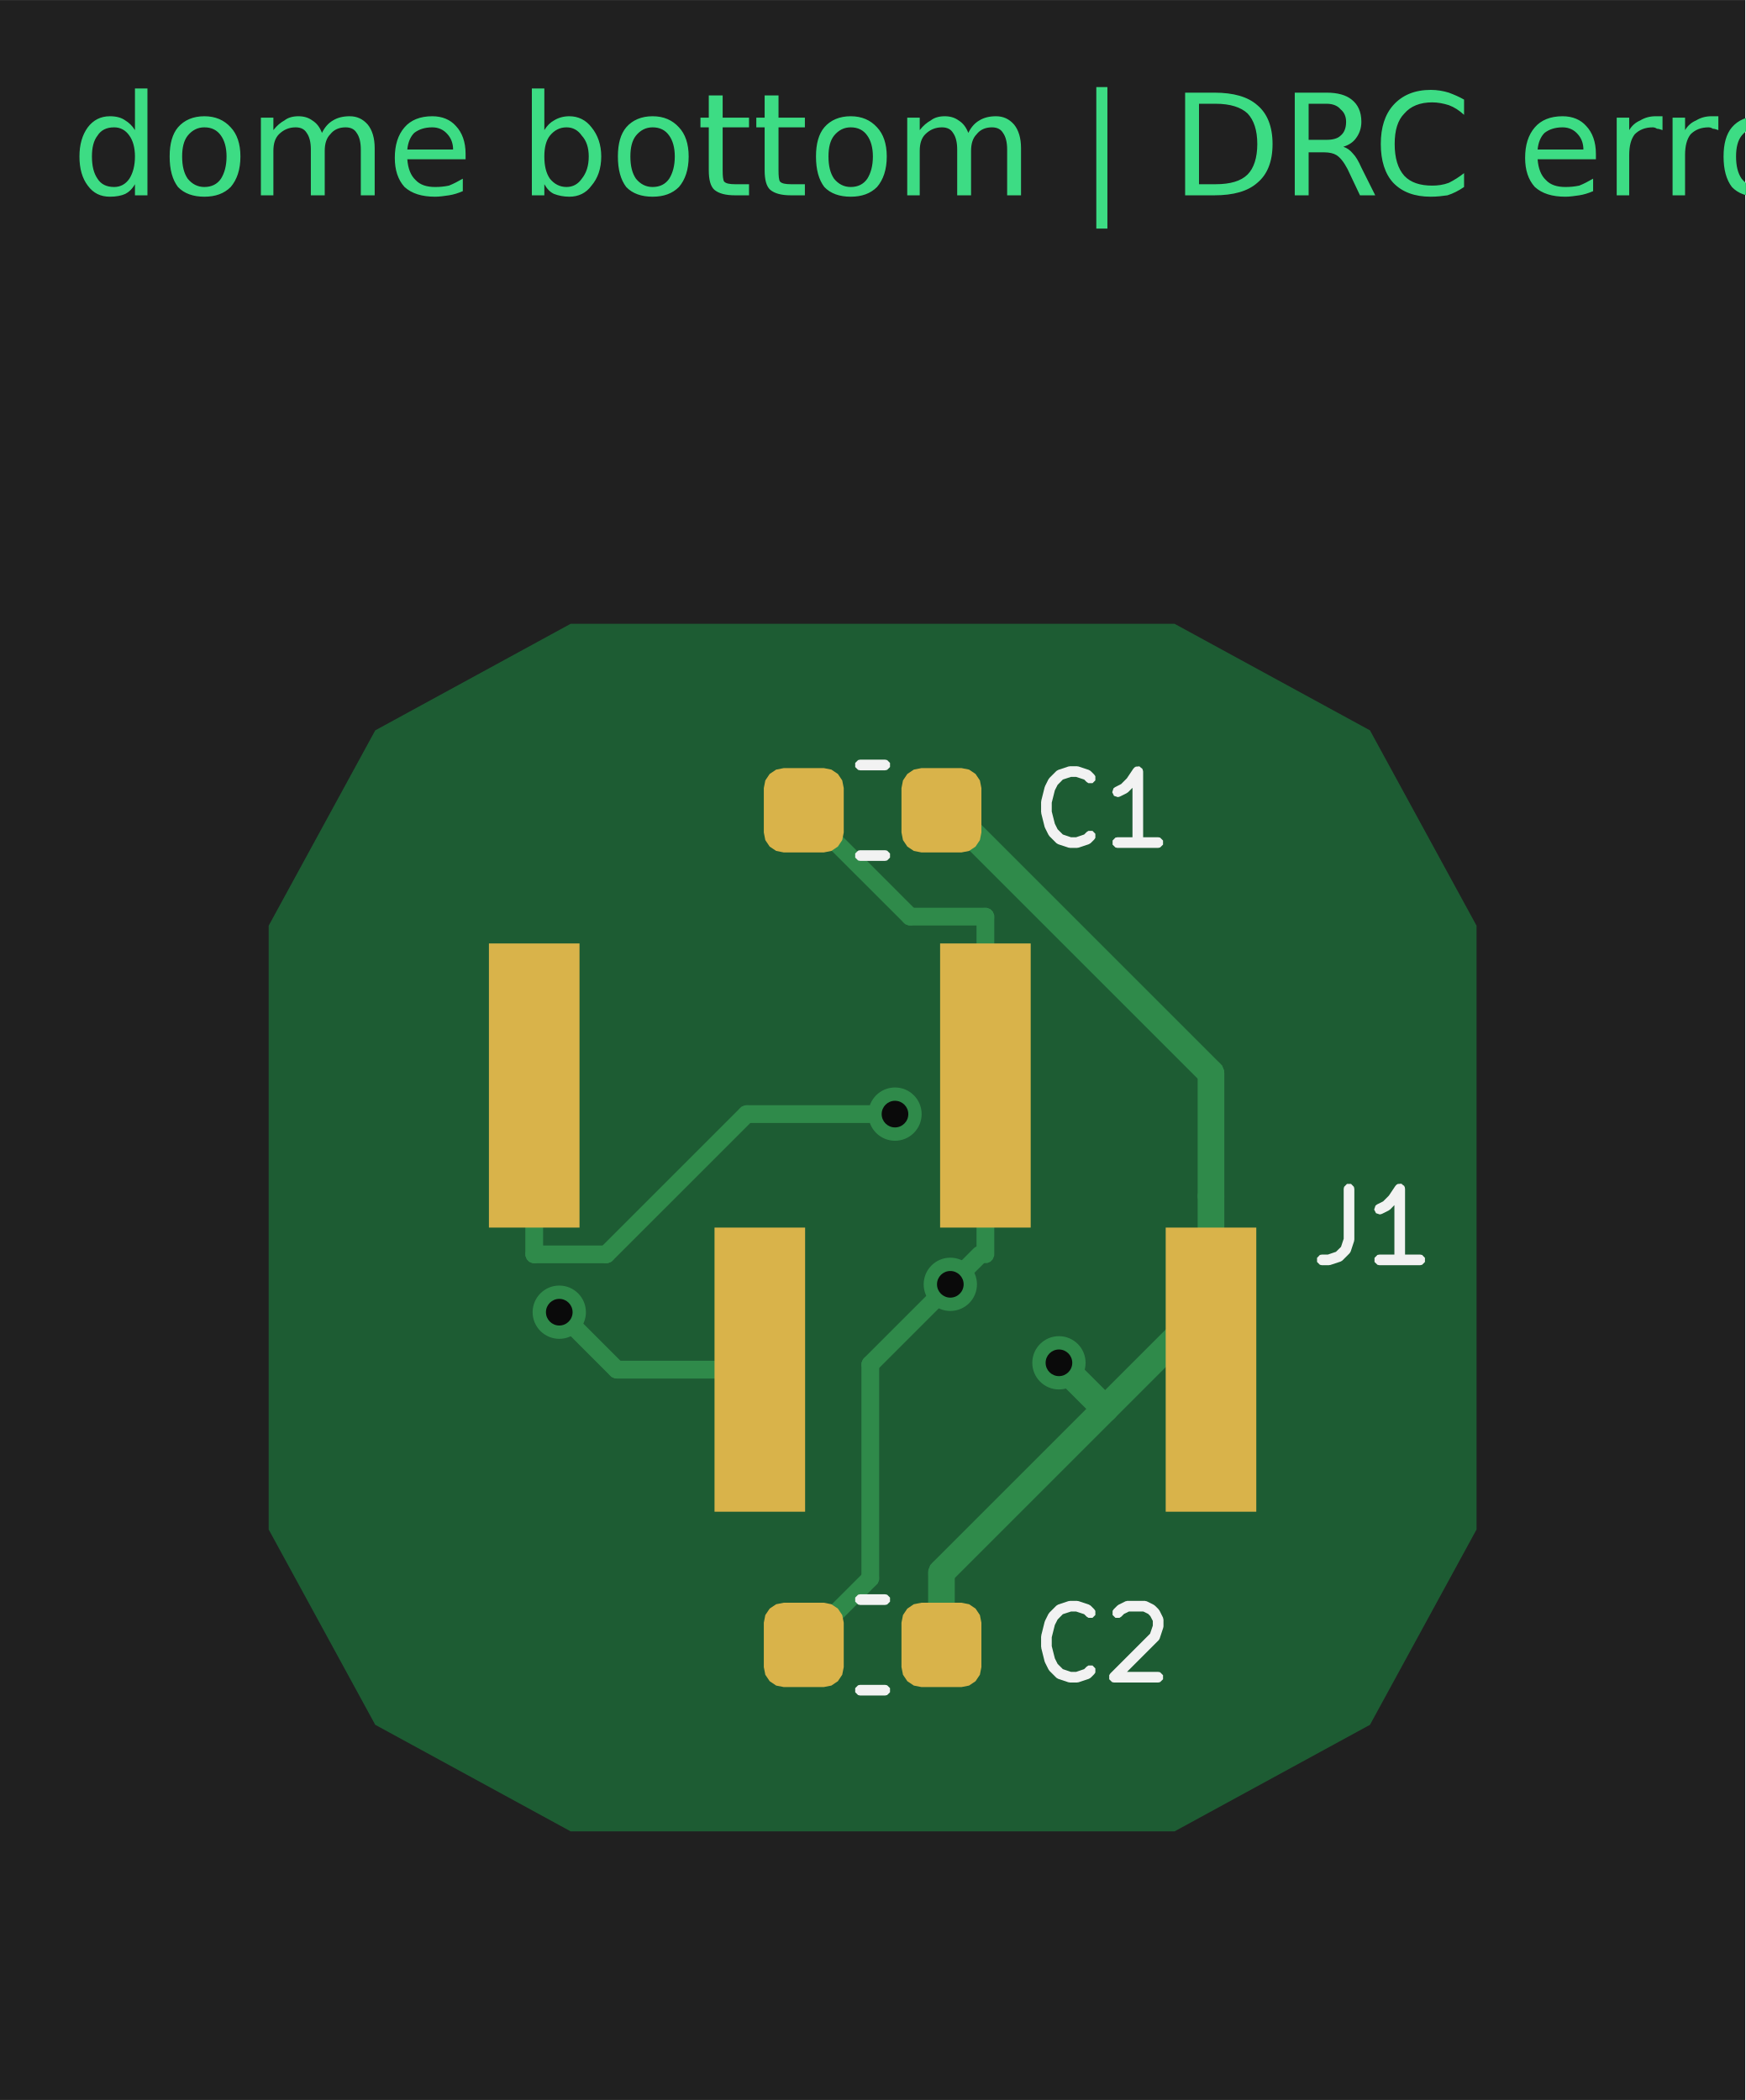
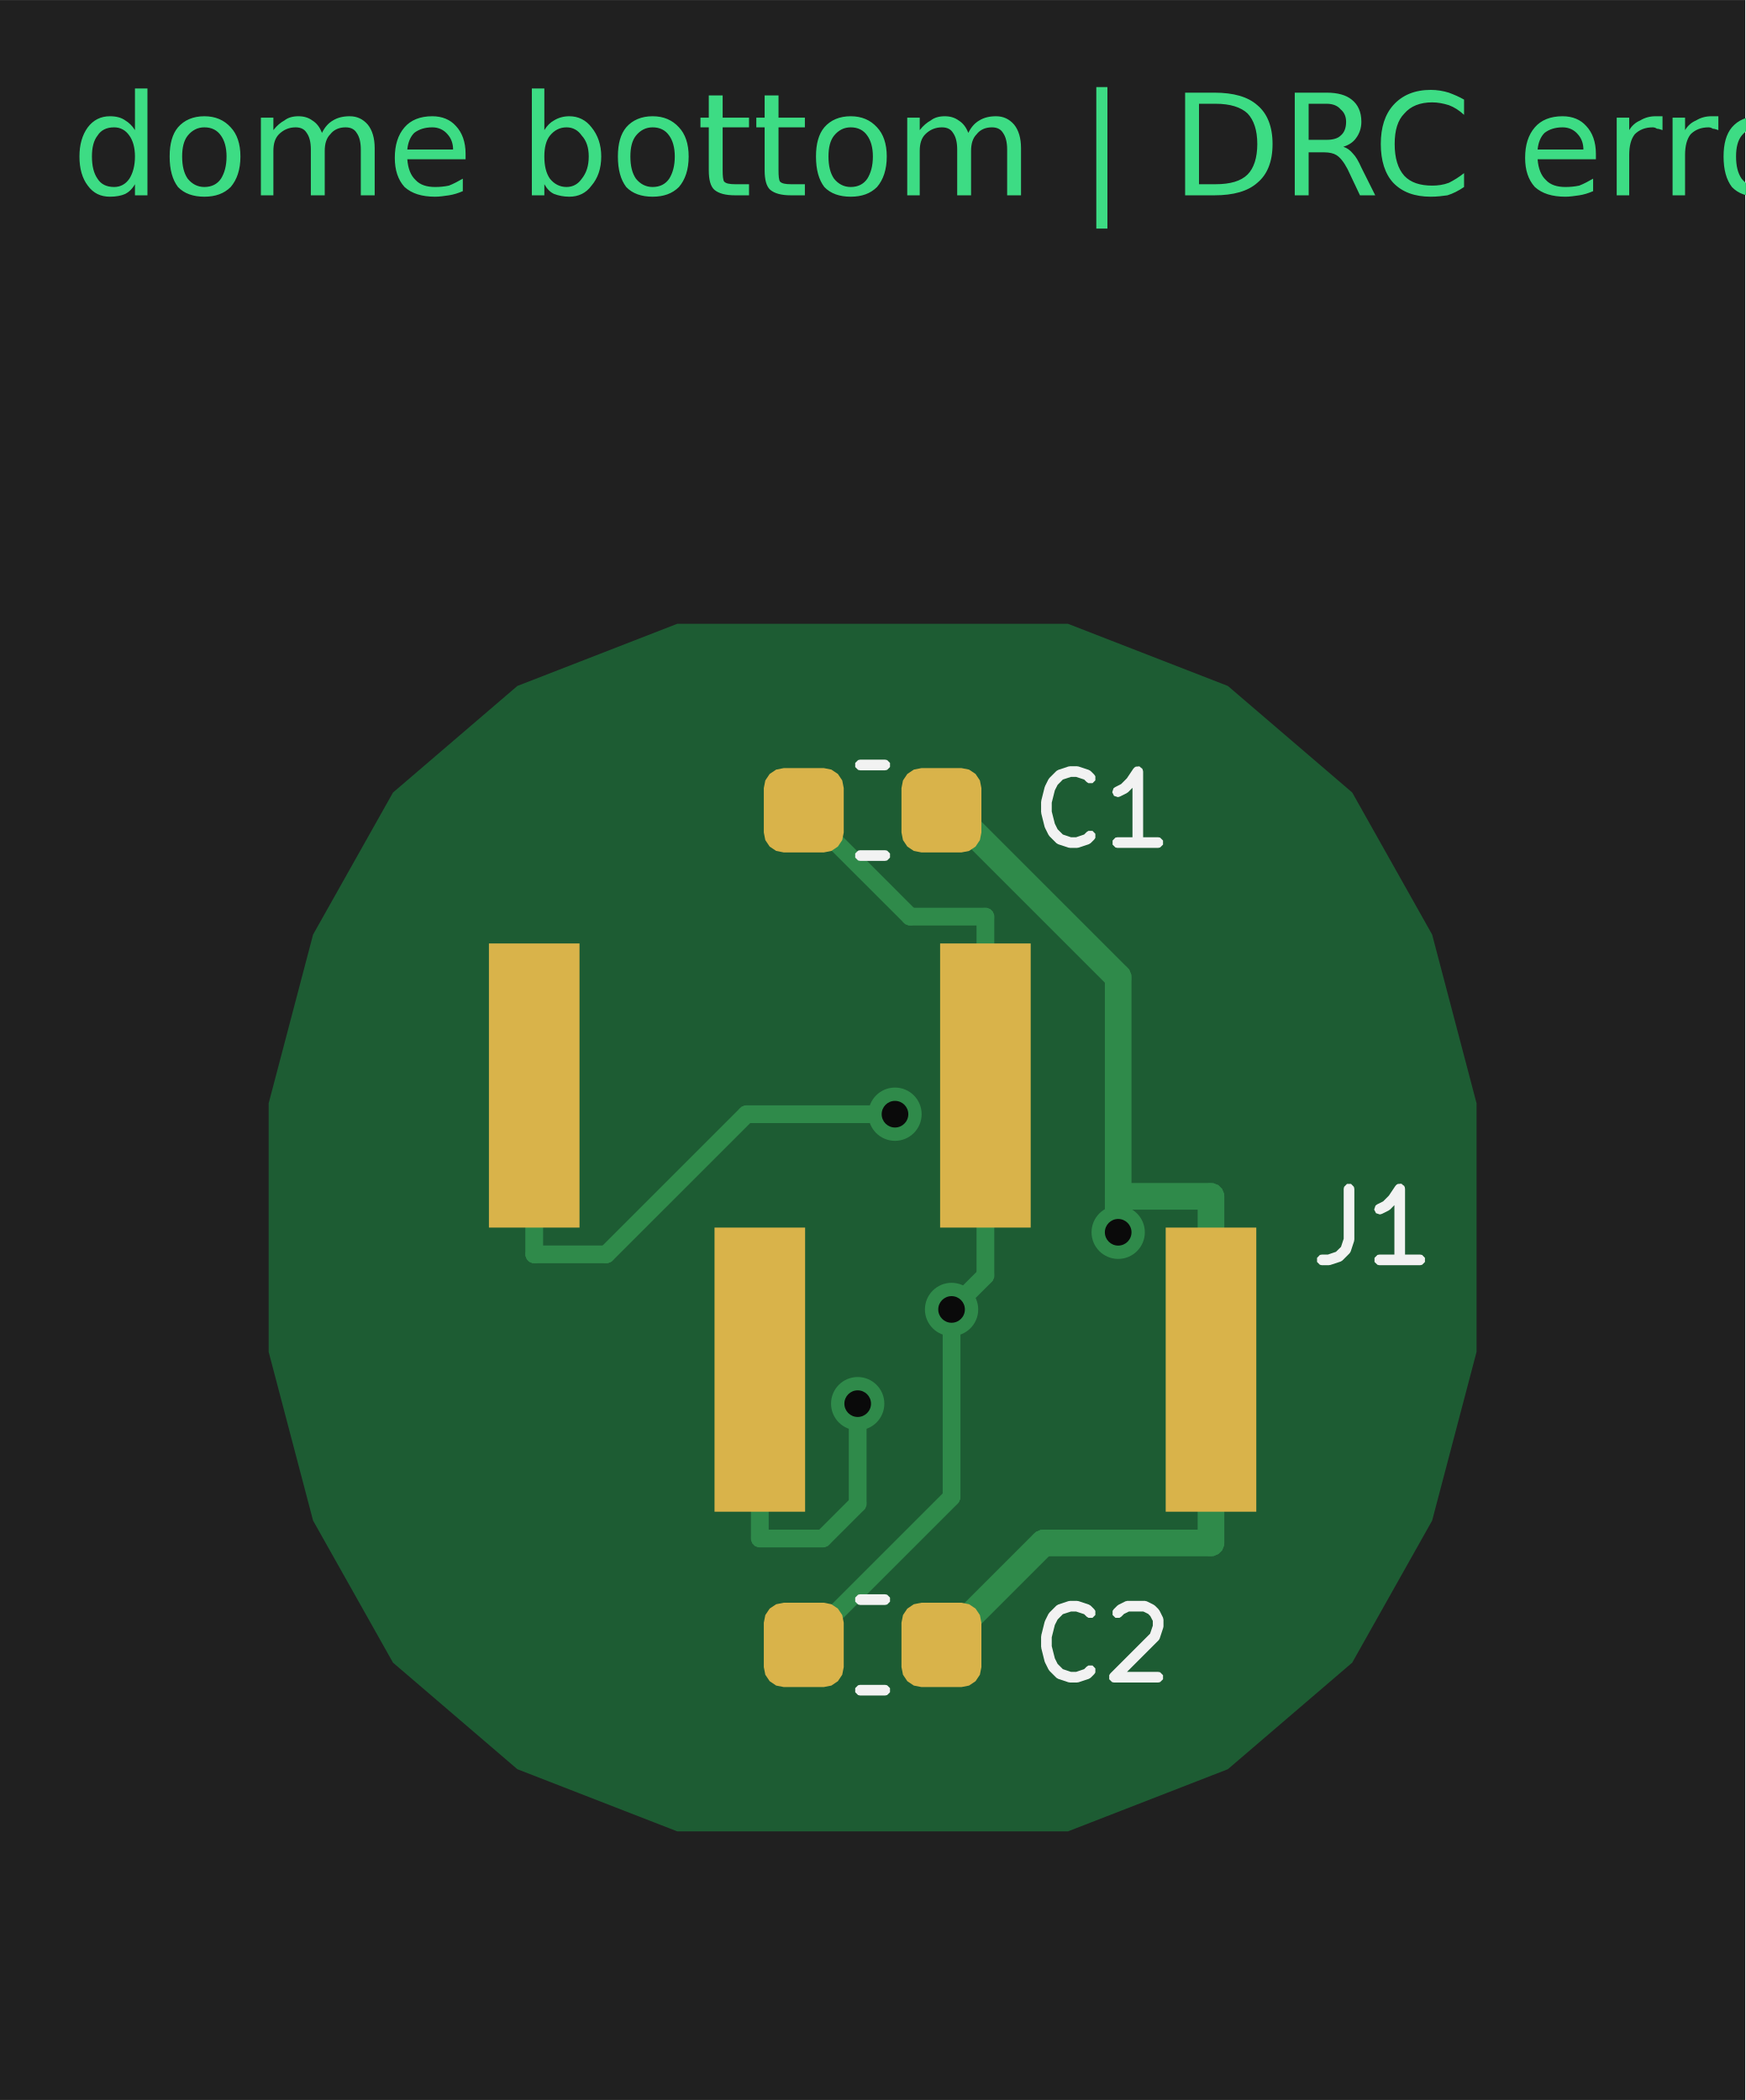
<svg xmlns="http://www.w3.org/2000/svg" width="44.2mm" height="53.2mm" viewBox="0 0 19.650 23.650">
  <rect width="100%" height="100%" fill="#202020" />
-   <path d="M 4.225 8.225 L 3.025 10.425 L 3.025 17.225 L 4.225 19.425 L 6.425 20.625 L 13.225 20.625 L 15.425 19.425 L 16.625 17.225 L 16.625 10.425 L 15.425 8.225 L 13.225 7.025 L 6.425 7.025 Z" fill="#1d5c33" fill-opacity="1.00" fill-rule="evenodd" />
-   <path d="M 13.782 14.646 L 13.760 14.592 L 13.718 14.550 L 13.664 14.528 L 13.606 14.528 L 13.552 14.550 L 13.510 14.592 L 13.488 14.646 L 13.485 14.675 L 13.485 15.425 L 13.488 15.454 L 13.510 15.508 L 13.552 15.550 L 13.606 15.572 L 13.664 15.572 L 13.718 15.550 L 13.760 15.508 L 13.782 15.454 L 13.785 15.425 L 13.785 14.675 Z" fill="#2f8a4a" fill-opacity="1.00" fill-rule="evenodd" />
-   <path d="M 12.006 15.223 L 11.952 15.200 L 11.894 15.200 L 11.840 15.223 L 11.798 15.264 L 11.776 15.318 L 11.776 15.377 L 11.798 15.431 L 11.817 15.454 L 12.337 15.973 L 12.359 15.992 L 12.413 16.014 L 12.472 16.014 L 12.526 15.992 L 12.567 15.951 L 12.590 15.897 L 12.590 15.838 L 12.567 15.784 L 12.549 15.761 L 12.029 15.241 Z" fill="#2f8a4a" fill-opacity="1.00" fill-rule="evenodd" />
-   <path d="M 10.758 9.000 L 10.704 8.978 L 10.645 8.978 L 10.591 9.000 L 10.550 9.042 L 10.527 9.096 L 10.527 9.154 L 10.550 9.208 L 10.568 9.231 L 13.529 12.192 L 13.552 12.210 L 13.606 12.233 L 13.664 12.233 L 13.718 12.210 L 13.760 12.169 L 13.782 12.115 L 13.782 12.056 L 13.760 12.002 L 13.741 11.980 L 10.780 9.019 Z" fill="#2f8a4a" fill-opacity="1.00" fill-rule="evenodd" />
-   <path d="M 12.318 15.784 L 12.296 15.838 L 12.296 15.897 L 12.318 15.951 L 12.359 15.992 L 12.413 16.014 L 12.472 16.014 L 12.526 15.992 L 12.549 15.973 L 13.741 14.781 L 13.760 14.758 L 13.782 14.704 L 13.782 14.646 L 13.760 14.592 L 13.718 14.550 L 13.664 14.528 L 13.606 14.528 L 13.552 14.550 L 13.529 14.569 L 12.337 15.761 Z" fill="#2f8a4a" fill-opacity="1.00" fill-rule="evenodd" />
-   <path d="M 10.571 8.978 L 10.517 9.000 L 10.475 9.042 L 10.453 9.096 L 10.453 9.154 L 10.475 9.208 L 10.517 9.250 L 10.571 9.272 L 10.600 9.275 L 10.674 9.275 L 10.704 9.272 L 10.758 9.250 L 10.799 9.208 L 10.822 9.154 L 10.822 9.096 L 10.799 9.042 L 10.758 9.000 L 10.704 8.978 L 10.674 8.975 L 10.600 8.975 Z" fill="#2f8a4a" fill-opacity="1.00" fill-rule="evenodd" />
-   <path d="M 10.453 18.554 L 10.475 18.608 L 10.517 18.650 L 10.571 18.672 L 10.629 18.672 L 10.683 18.650 L 10.725 18.608 L 10.747 18.554 L 10.750 18.525 L 10.750 17.710 L 10.747 17.681 L 10.725 17.627 L 10.683 17.585 L 10.629 17.563 L 10.571 17.563 L 10.517 17.585 L 10.475 17.627 L 10.453 17.681 L 10.450 17.710 L 10.450 18.525 Z" fill="#2f8a4a" fill-opacity="1.00" fill-rule="evenodd" />
-   <path d="M 10.475 17.627 L 10.453 17.681 L 10.453 17.739 L 10.475 17.793 L 10.517 17.835 L 10.571 17.857 L 10.629 17.857 L 10.683 17.835 L 10.706 17.816 L 12.549 15.973 L 12.567 15.951 L 12.590 15.897 L 12.590 15.838 L 12.567 15.784 L 12.526 15.743 L 12.472 15.720 L 12.413 15.720 L 12.359 15.743 L 12.337 15.761 L 10.494 17.604 Z" fill="#2f8a4a" fill-opacity="1.00" fill-rule="evenodd" />
-   <path d="M 13.782 12.056 L 13.760 12.002 L 13.718 11.961 L 13.664 11.938 L 13.606 11.938 L 13.552 11.961 L 13.510 12.002 L 13.488 12.056 L 13.485 12.086 L 13.485 13.473 L 13.488 13.502 L 13.510 13.557 L 13.552 13.598 L 13.606 13.620 L 13.664 13.620 L 13.718 13.598 L 13.760 13.557 L 13.782 13.502 L 13.785 13.473 L 13.785 12.086 Z" fill="#2f8a4a" fill-opacity="1.00" fill-rule="evenodd" />
-   <path d="M 13.782 13.444 L 13.760 13.390 L 13.718 13.348 L 13.664 13.326 L 13.606 13.326 L 13.552 13.348 L 13.510 13.390 L 13.488 13.444 L 13.485 13.473 L 13.485 14.675 L 13.488 14.704 L 13.510 14.758 L 13.552 14.800 L 13.606 14.822 L 13.664 14.822 L 13.718 14.800 L 13.760 14.758 L 13.782 14.704 L 13.785 14.675 L 13.785 13.473 Z" fill="#2f8a4a" fill-opacity="1.00" fill-rule="evenodd" />
-   <path d="M 9.701 17.796 L 9.716 17.832 L 9.743 17.859 L 9.779 17.874 L 9.818 17.874 L 9.854 17.859 L 9.882 17.832 L 9.897 17.796 L 9.899 17.776 L 9.899 15.365 L 9.897 15.346 L 9.882 15.310 L 9.854 15.282 L 9.818 15.267 L 9.779 15.267 L 9.743 15.282 L 9.716 15.310 L 9.701 15.346 L 9.699 15.365 L 9.699 17.776 Z" fill="#2f8a4a" fill-opacity="1.00" fill-rule="evenodd" />
+   <path d="M 5.825 7.725 L 4.425 8.925 L 3.525 10.525 L 3.025 12.425 L 3.025 15.225 L 3.525 17.125 L 4.425 18.725 L 5.825 19.925 L 7.625 20.625 L 12.025 20.625 L 13.825 19.925 L 15.225 18.725 L 16.125 17.125 L 16.625 15.225 L 16.625 12.425 L 16.125 10.525 L 15.225 8.925 L 13.825 7.725 L 12.025 7.025 L 7.625 7.025 Z" fill="#1d5c33" fill-opacity="1.00" fill-rule="evenodd" />
+   <path d="M 10.475 18.442 L 10.453 18.496 L 10.453 18.554 L 10.475 18.608 L 10.517 18.650 L 10.571 18.672 L 10.629 18.672 L 10.683 18.650 L 10.706 18.631 L 11.854 17.483 L 11.873 17.460 L 11.896 17.406 L 11.896 17.347 L 11.873 17.293 L 11.832 17.252 L 11.778 17.229 L 11.719 17.229 L 11.665 17.252 L 11.642 17.271 L 10.494 18.419 Z" fill="#2f8a4a" fill-opacity="1.00" fill-rule="evenodd" />
+   <path d="M 12.737 13.444 L 12.715 13.390 L 12.674 13.348 L 12.619 13.326 L 12.561 13.326 L 12.507 13.348 L 12.465 13.390 L 12.443 13.444 L 12.440 13.473 L 12.440 13.878 L 12.443 13.907 L 12.465 13.961 L 12.507 14.003 L 12.561 14.025 L 12.619 14.025 L 12.674 14.003 L 12.715 13.961 L 12.737 13.907 L 12.740 13.878 L 12.740 13.473 Z" fill="#2f8a4a" fill-opacity="1.00" fill-rule="evenodd" />
+   <path d="M 13.488 17.406 L 13.510 17.460 L 13.552 17.501 L 13.606 17.524 L 13.664 17.524 L 13.718 17.501 L 13.760 17.460 L 13.782 17.406 L 13.785 17.377 L 13.785 15.425 L 13.782 15.396 L 13.760 15.342 L 13.718 15.300 L 13.664 15.278 L 13.606 15.278 L 13.552 15.300 L 13.510 15.342 L 13.488 15.396 L 13.485 15.425 L 13.485 17.377 Z" fill="#2f8a4a" fill-opacity="1.00" fill-rule="evenodd" />
+   <path d="M 10.571 8.978 L 10.517 9.000 L 10.475 9.042 L 10.453 9.096 L 10.453 9.154 L 10.475 9.208 L 10.517 9.250 L 10.571 9.272 L 10.600 9.275 L 10.710 9.275 L 10.740 9.272 L 10.794 9.250 L 10.835 9.208 L 10.858 9.154 L 10.858 9.096 L 10.835 9.042 L 10.794 9.000 L 10.740 8.978 L 10.710 8.975 L 10.600 8.975 Z" fill="#2f8a4a" fill-opacity="1.00" fill-rule="evenodd" />
+   <path d="M 11.719 17.229 L 11.665 17.252 L 11.624 17.293 L 11.601 17.347 L 11.601 17.406 L 11.624 17.460 L 11.665 17.501 L 11.719 17.524 L 11.748 17.527 L 13.635 17.527 L 13.664 17.524 L 13.718 17.501 L 13.760 17.460 L 13.782 17.406 L 13.782 17.347 L 13.760 17.293 L 13.718 17.252 L 13.664 17.229 L 13.635 17.227 L 11.748 17.227 Z" fill="#2f8a4a" fill-opacity="1.00" fill-rule="evenodd" />
+   <path d="M 12.737 10.976 L 12.715 10.921 L 12.674 10.880 L 12.619 10.858 L 12.561 10.858 L 12.507 10.880 L 12.465 10.921 L 12.443 10.976 L 12.440 11.005 L 12.440 13.473 L 12.443 13.502 L 12.465 13.557 L 12.507 13.598 L 12.561 13.620 L 12.619 13.620 L 12.674 13.598 L 12.715 13.557 L 12.737 13.502 L 12.740 13.473 L 12.740 11.005 Z" fill="#2f8a4a" fill-opacity="1.00" fill-rule="evenodd" />
+   <path d="M 13.782 13.444 L 13.760 13.390 L 13.718 13.348 L 13.664 13.326 L 13.606 13.326 L 13.552 13.348 L 13.510 13.390 L 13.488 13.444 L 13.485 13.473 L 13.485 15.425 L 13.488 15.454 L 13.510 15.508 L 13.552 15.550 L 13.606 15.572 L 13.664 15.572 L 13.718 15.550 L 13.760 15.508 L 13.782 15.454 L 13.785 15.425 L 13.785 13.473 Z" fill="#2f8a4a" fill-opacity="1.00" fill-rule="evenodd" />
+   <path d="M 10.794 9.000 L 10.740 8.978 L 10.681 8.978 L 10.627 9.000 L 10.586 9.042 L 10.563 9.096 L 10.563 9.154 L 10.586 9.208 L 10.604 9.231 L 12.484 11.111 L 12.507 11.130 L 12.561 11.152 L 12.619 11.152 L 12.674 11.130 L 12.715 11.088 L 12.737 11.034 L 12.737 10.976 L 12.715 10.921 L 12.696 10.899 L 10.816 9.019 Z" fill="#2f8a4a" fill-opacity="1.00" fill-rule="evenodd" />
+   <path d="M 12.561 13.326 L 12.507 13.348 L 12.465 13.390 L 12.443 13.444 L 12.443 13.502 L 12.465 13.557 L 12.507 13.598 L 12.561 13.620 L 12.590 13.623 L 13.635 13.623 L 13.664 13.620 L 13.718 13.598 L 13.760 13.557 L 13.782 13.502 L 13.782 13.444 L 13.760 13.390 L 13.718 13.348 L 13.664 13.326 L 13.635 13.323 L 12.590 13.323 Z" fill="#2f8a4a" fill-opacity="1.00" fill-rule="evenodd" />
+   <path d="M 11.193 12.206 L 11.178 12.170 L 11.151 12.142 L 11.115 12.127 L 11.075 12.127 L 11.039 12.142 L 11.012 12.170 L 10.997 12.206 L 10.995 12.225 L 10.995 14.366 L 10.997 14.386 L 11.012 14.422 L 11.039 14.449 L 11.075 14.464 L 11.115 14.464 L 11.151 14.449 L 11.178 14.422 L 11.193 14.386 L 11.195 14.366 L 11.195 12.225 Z" fill="#2f8a4a" fill-opacity="1.00" fill-rule="evenodd" />
+   <path d="M 11.193 10.304 L 11.178 10.268 L 11.151 10.240 L 11.115 10.225 L 11.075 10.225 L 11.039 10.240 L 11.012 10.268 L 10.997 10.304 L 10.995 10.323 L 10.995 12.225 L 10.997 12.245 L 11.012 12.281 L 11.039 12.308 L 11.075 12.323 L 11.115 12.323 L 11.151 12.308 L 11.178 12.281 L 11.193 12.245 L 11.195 12.225 L 11.195 10.323 Z" fill="#2f8a4a" fill-opacity="1.00" fill-rule="evenodd" />
+   <path d="M 10.631 14.691 L 10.616 14.727 L 10.616 14.766 L 10.631 14.802 L 10.659 14.830 L 10.695 14.845 L 10.734 14.845 L 10.770 14.830 L 10.785 14.818 L 11.166 14.437 L 11.178 14.422 L 11.193 14.386 L 11.193 14.346 L 11.178 14.310 L 11.151 14.283 L 11.115 14.268 L 11.075 14.268 L 11.039 14.283 L 11.024 14.295 L 10.643 14.676 Z" fill="#2f8a4a" fill-opacity="1.00" fill-rule="evenodd" />
+   <path d="M 10.616 16.880 L 10.631 16.916 L 10.659 16.944 L 10.695 16.959 L 10.734 16.959 L 10.770 16.944 L 10.797 16.916 L 10.812 16.880 L 10.814 16.861 L 10.814 14.747 L 10.812 14.727 L 10.797 14.691 L 10.770 14.664 L 10.734 14.649 L 10.695 14.649 L 10.659 14.664 L 10.631 14.691 L 10.616 14.727 L 10.614 14.747 L 10.614 16.861 Z" fill="#2f8a4a" fill-opacity="1.00" fill-rule="evenodd" />
+   <path d="M 9.106 9.042 L 9.070 9.027 L 9.030 9.027 L 8.994 9.042 L 8.967 9.069 L 8.952 9.105 L 8.952 9.145 L 8.967 9.181 L 8.979 9.196 L 10.178 10.394 L 10.193 10.407 L 10.229 10.421 L 10.268 10.421 L 10.304 10.407 L 10.332 10.379 L 10.346 10.343 L 10.346 10.304 L 10.332 10.268 L 10.319 10.253 L 9.121 9.054 Z" fill="#2f8a4a" fill-opacity="1.00" fill-rule="evenodd" />
  <path d="M 10.229 10.225 L 10.193 10.240 L 10.165 10.268 L 10.150 10.304 L 10.150 10.343 L 10.165 10.379 L 10.193 10.407 L 10.229 10.421 L 10.248 10.423 L 11.095 10.423 L 11.115 10.421 L 11.151 10.407 L 11.178 10.379 L 11.193 10.343 L 11.193 10.304 L 11.178 10.268 L 11.151 10.240 L 11.115 10.225 L 11.095 10.223 L 10.248 10.223 Z" fill="#2f8a4a" fill-opacity="1.00" fill-rule="evenodd" />
-   <path d="M 8.967 18.469 L 8.952 18.505 L 8.952 18.545 L 8.967 18.581 L 8.994 18.608 L 9.030 18.623 L 9.070 18.623 L 9.106 18.608 L 9.121 18.596 L 9.869 17.847 L 9.882 17.832 L 9.897 17.796 L 9.897 17.757 L 9.882 17.721 L 9.854 17.693 L 9.818 17.678 L 9.779 17.678 L 9.743 17.693 L 9.728 17.706 L 8.979 18.454 Z" fill="#2f8a4a" fill-opacity="1.00" fill-rule="evenodd" />
-   <path d="M 9.106 9.042 L 9.070 9.027 L 9.030 9.027 L 8.994 9.042 L 8.967 9.069 L 8.952 9.105 L 8.952 9.145 L 8.967 9.181 L 8.979 9.196 L 10.178 10.394 L 10.193 10.407 L 10.229 10.421 L 10.268 10.421 L 10.304 10.407 L 10.332 10.379 L 10.346 10.343 L 10.346 10.304 L 10.332 10.268 L 10.319 10.253 L 9.121 9.054 Z" fill="#2f8a4a" fill-opacity="1.00" fill-rule="evenodd" />
-   <path d="M 10.617 14.408 L 10.602 14.444 L 10.602 14.483 L 10.617 14.519 L 10.645 14.547 L 10.681 14.562 L 10.720 14.562 L 10.756 14.547 L 10.771 14.534 L 11.108 14.198 L 11.120 14.182 L 11.135 14.146 L 11.135 14.107 L 11.120 14.071 L 11.093 14.044 L 11.057 14.029 L 11.018 14.029 L 10.982 14.044 L 10.966 14.056 L 10.630 14.393 Z" fill="#2f8a4a" fill-opacity="1.00" fill-rule="evenodd" />
-   <path d="M 11.193 10.304 L 11.178 10.268 L 11.151 10.240 L 11.115 10.225 L 11.075 10.225 L 11.039 10.240 L 11.012 10.268 L 10.997 10.304 L 10.995 10.323 L 10.995 12.225 L 10.997 12.245 L 11.012 12.281 L 11.039 12.308 L 11.075 12.323 L 11.115 12.323 L 11.151 12.308 L 11.178 12.281 L 11.193 12.245 L 11.195 12.225 L 11.195 10.323 Z" fill="#2f8a4a" fill-opacity="1.00" fill-rule="evenodd" />
-   <path d="M 10.997 14.146 L 11.012 14.182 L 11.039 14.210 L 11.075 14.225 L 11.115 14.225 L 11.151 14.210 L 11.178 14.182 L 11.193 14.146 L 11.195 14.127 L 11.195 12.225 L 11.193 12.206 L 11.178 12.170 L 11.151 12.142 L 11.115 12.127 L 11.075 12.127 L 11.039 12.142 L 11.012 12.170 L 10.997 12.206 L 10.995 12.225 L 10.995 14.127 Z" fill="#2f8a4a" fill-opacity="1.00" fill-rule="evenodd" />
-   <path d="M 9.716 15.310 L 9.701 15.346 L 9.701 15.385 L 9.716 15.421 L 9.743 15.448 L 9.779 15.463 L 9.818 15.463 L 9.854 15.448 L 9.869 15.436 L 10.771 14.534 L 10.783 14.519 L 10.798 14.483 L 10.798 14.444 L 10.783 14.408 L 10.756 14.381 L 10.720 14.366 L 10.681 14.366 L 10.645 14.381 L 10.630 14.393 L 9.728 15.295 Z" fill="#2f8a4a" fill-opacity="1.00" fill-rule="evenodd" />
-   <path d="M 6.744 14.071 L 6.729 14.107 L 6.729 14.146 L 6.744 14.182 L 6.771 14.210 L 6.807 14.225 L 6.846 14.225 L 6.882 14.210 L 6.897 14.198 L 8.477 12.618 L 8.490 12.602 L 8.505 12.566 L 8.505 12.527 L 8.490 12.491 L 8.462 12.464 L 8.426 12.449 L 8.387 12.449 L 8.351 12.464 L 8.336 12.476 L 6.756 14.056 Z" fill="#2f8a4a" fill-opacity="1.00" fill-rule="evenodd" />
-   <path d="M 8.387 12.449 L 8.351 12.464 L 8.324 12.491 L 8.309 12.527 L 8.309 12.566 L 8.324 12.602 L 8.351 12.630 L 8.387 12.645 L 8.407 12.647 L 10.077 12.647 L 10.097 12.645 L 10.133 12.630 L 10.160 12.602 L 10.175 12.566 L 10.175 12.527 L 10.160 12.491 L 10.133 12.464 L 10.097 12.449 L 10.077 12.447 L 8.407 12.447 Z" fill="#2f8a4a" fill-opacity="1.00" fill-rule="evenodd" />
+   <path d="M 8.967 18.469 L 8.952 18.505 L 8.952 18.545 L 8.967 18.581 L 8.994 18.608 L 9.030 18.623 L 9.070 18.623 L 9.106 18.608 L 9.121 18.596 L 10.785 16.932 L 10.797 16.916 L 10.812 16.880 L 10.812 16.841 L 10.797 16.805 L 10.770 16.778 L 10.734 16.763 L 10.695 16.763 L 10.659 16.778 L 10.643 16.790 L 8.979 18.454 Z" fill="#2f8a4a" fill-opacity="1.00" fill-rule="evenodd" />
+   <path d="M 8.457 17.346 L 8.472 17.382 L 8.499 17.410 L 8.535 17.425 L 8.575 17.425 L 8.611 17.410 L 8.638 17.382 L 8.653 17.346 L 8.655 17.327 L 8.655 15.425 L 8.653 15.405 L 8.638 15.369 L 8.611 15.342 L 8.575 15.327 L 8.535 15.327 L 8.499 15.342 L 8.472 15.369 L 8.457 15.405 L 8.455 15.425 L 8.455 17.327 Z" fill="#2f8a4a" fill-opacity="1.00" fill-rule="evenodd" />
+   <path d="M 8.535 17.229 L 8.499 17.243 L 8.472 17.271 L 8.457 17.307 L 8.457 17.346 L 8.472 17.382 L 8.499 17.410 L 8.535 17.425 L 8.555 17.427 L 9.265 17.427 L 9.285 17.425 L 9.321 17.410 L 9.348 17.382 L 9.363 17.346 L 9.363 17.307 L 9.348 17.271 L 9.321 17.243 L 9.285 17.229 L 9.265 17.227 L 8.555 17.227 Z" fill="#2f8a4a" fill-opacity="1.00" fill-rule="evenodd" />
+   <path d="M 9.755 15.789 L 9.740 15.753 L 9.712 15.725 L 9.676 15.710 L 9.637 15.710 L 9.601 15.725 L 9.573 15.753 L 9.559 15.789 L 9.557 15.808 L 9.557 16.935 L 9.559 16.955 L 9.573 16.991 L 9.601 17.018 L 9.637 17.033 L 9.676 17.033 L 9.712 17.018 L 9.740 16.991 L 9.755 16.955 L 9.757 16.935 L 9.757 15.808 Z" fill="#2f8a4a" fill-opacity="1.00" fill-rule="evenodd" />
+   <path d="M 9.182 17.271 L 9.167 17.307 L 9.167 17.346 L 9.182 17.382 L 9.210 17.410 L 9.246 17.425 L 9.285 17.425 L 9.321 17.410 L 9.336 17.397 L 9.727 17.006 L 9.740 16.991 L 9.755 16.955 L 9.755 16.916 L 9.740 16.880 L 9.712 16.852 L 9.676 16.837 L 9.637 16.837 L 9.601 16.852 L 9.586 16.865 L 9.195 17.256 Z" fill="#2f8a4a" fill-opacity="1.00" fill-rule="evenodd" />
+   <path d="M 5.917 14.146 L 5.932 14.182 L 5.959 14.210 L 5.995 14.225 L 6.035 14.225 L 6.071 14.210 L 6.098 14.182 L 6.113 14.146 L 6.115 14.127 L 6.115 12.225 L 6.113 12.206 L 6.098 12.170 L 6.071 12.142 L 6.035 12.127 L 5.995 12.127 L 5.959 12.142 L 5.932 12.170 L 5.917 12.206 L 5.915 12.225 L 5.915 14.127 Z" fill="#2f8a4a" fill-opacity="1.00" fill-rule="evenodd" />
+   <path d="M 6.744 14.071 L 6.729 14.107 L 6.729 14.146 L 6.744 14.182 L 6.771 14.210 L 6.807 14.225 L 6.846 14.225 L 6.882 14.210 L 6.897 14.198 L 8.476 12.619 L 8.488 12.604 L 8.503 12.568 L 8.503 12.529 L 8.488 12.493 L 8.461 12.465 L 8.425 12.450 L 8.386 12.450 L 8.350 12.465 L 8.334 12.478 L 6.756 14.056 Z" fill="#2f8a4a" fill-opacity="1.00" fill-rule="evenodd" />
  <path d="M 5.995 14.029 L 5.959 14.044 L 5.932 14.071 L 5.917 14.107 L 5.917 14.146 L 5.932 14.182 L 5.959 14.210 L 5.995 14.225 L 6.015 14.227 L 6.827 14.227 L 6.846 14.225 L 6.882 14.210 L 6.910 14.182 L 6.925 14.146 L 6.925 14.107 L 6.910 14.071 L 6.882 14.044 L 6.846 14.029 L 6.827 14.027 L 6.015 14.027 Z" fill="#2f8a4a" fill-opacity="1.00" fill-rule="evenodd" />
-   <path d="M 5.917 14.146 L 5.932 14.182 L 5.959 14.210 L 5.995 14.225 L 6.035 14.225 L 6.071 14.210 L 6.098 14.182 L 6.113 14.146 L 6.115 14.127 L 6.115 12.225 L 6.113 12.206 L 6.098 12.170 L 6.071 12.142 L 6.035 12.127 L 5.995 12.127 L 5.959 12.142 L 5.932 12.170 L 5.917 12.206 L 5.915 12.225 L 5.915 14.127 Z" fill="#2f8a4a" fill-opacity="1.00" fill-rule="evenodd" />
-   <path d="M 10.175 12.527 L 10.160 12.491 L 10.133 12.464 L 10.097 12.449 L 10.057 12.449 L 10.021 12.464 L 9.994 12.491 L 9.979 12.527 L 9.977 12.547 L 9.977 12.547 L 9.979 12.566 L 9.994 12.602 L 10.021 12.630 L 10.057 12.645 L 10.097 12.645 L 10.133 12.630 L 10.160 12.602 L 10.175 12.566 L 10.177 12.547 L 10.177 12.547 Z" fill="#2f8a4a" fill-opacity="1.00" fill-rule="evenodd" />
-   <path d="M 6.924 15.327 L 6.888 15.342 L 6.861 15.369 L 6.846 15.405 L 6.846 15.444 L 6.861 15.480 L 6.888 15.508 L 6.924 15.523 L 6.944 15.525 L 8.555 15.525 L 8.575 15.523 L 8.611 15.508 L 8.638 15.480 L 8.653 15.444 L 8.653 15.405 L 8.638 15.369 L 8.611 15.342 L 8.575 15.327 L 8.555 15.325 L 6.944 15.325 Z" fill="#2f8a4a" fill-opacity="1.00" fill-rule="evenodd" />
-   <path d="M 6.353 14.695 L 6.317 14.680 L 6.278 14.680 L 6.242 14.695 L 6.214 14.723 L 6.199 14.759 L 6.199 14.798 L 6.214 14.834 L 6.227 14.849 L 6.873 15.496 L 6.888 15.508 L 6.924 15.523 L 6.964 15.523 L 7.000 15.508 L 7.027 15.480 L 7.042 15.444 L 7.042 15.405 L 7.027 15.369 L 7.015 15.354 L 6.368 14.707 Z" fill="#2f8a4a" fill-opacity="1.00" fill-rule="evenodd" />
-   <circle cx="11.923" cy="15.348" r="0.300" fill="#2f8a4a" stroke="none" stroke-width="0.150" />
-   <circle cx="11.923" cy="15.348" r="0.150" fill="#0a0a0a" stroke="none" stroke-width="0.150" />
-   <circle cx="10.700" cy="14.464" r="0.300" fill="#2f8a4a" stroke="none" stroke-width="0.150" />
-   <circle cx="10.700" cy="14.464" r="0.150" fill="#0a0a0a" stroke="none" stroke-width="0.150" />
-   <circle cx="10.077" cy="12.547" r="0.300" fill="#2f8a4a" stroke="none" stroke-width="0.150" />
-   <circle cx="10.077" cy="12.547" r="0.150" fill="#0a0a0a" stroke="none" stroke-width="0.150" />
-   <circle cx="6.297" cy="14.778" r="0.300" fill="#2f8a4a" stroke="none" stroke-width="0.150" />
-   <circle cx="6.297" cy="14.778" r="0.150" fill="#0a0a0a" stroke="none" stroke-width="0.150" />
-   <path d="M 11.050 8.875 L 11.033 8.789 L 10.984 8.716 L 10.911 8.667 L 10.825 8.650 L 10.375 8.650 L 10.289 8.667 L 10.216 8.716 L 10.167 8.789 L 10.150 8.875 L 10.150 9.375 L 10.167 9.461 L 10.216 9.534 L 10.289 9.583 L 10.375 9.600 L 10.825 9.600 L 10.911 9.583 L 10.984 9.534 L 11.033 9.461 L 11.050 9.375 Z" fill="#d9b34a" fill-opacity="1.00" fill-rule="evenodd" />
-   <path d="M 9.500 8.875 L 9.483 8.789 L 9.434 8.716 L 9.361 8.667 L 9.275 8.650 L 8.825 8.650 L 8.739 8.667 L 8.666 8.716 L 8.617 8.789 L 8.600 8.875 L 8.600 9.375 L 8.617 9.461 L 8.666 9.534 L 8.739 9.583 L 8.825 9.600 L 9.275 9.600 L 9.361 9.583 L 9.434 9.534 L 9.483 9.461 L 9.500 9.375 Z" fill="#d9b34a" fill-opacity="1.00" fill-rule="evenodd" />
+   <path d="M 8.386 12.450 L 8.350 12.465 L 8.322 12.493 L 8.307 12.529 L 8.307 12.568 L 8.322 12.604 L 8.350 12.631 L 8.386 12.646 L 8.405 12.648 L 10.077 12.648 L 10.097 12.646 L 10.133 12.631 L 10.160 12.604 L 10.175 12.568 L 10.175 12.529 L 10.160 12.493 L 10.133 12.465 L 10.097 12.450 L 10.077 12.448 L 8.405 12.448 Z" fill="#2f8a4a" fill-opacity="1.00" fill-rule="evenodd" />
+   <circle cx="12.590" cy="13.878" r="0.300" fill="#2f8a4a" stroke="none" stroke-width="0.150" />
+   <circle cx="12.590" cy="13.878" r="0.150" fill="#0a0a0a" stroke="none" stroke-width="0.150" />
+   <circle cx="10.714" cy="14.747" r="0.300" fill="#2f8a4a" stroke="none" stroke-width="0.150" />
+   <circle cx="10.714" cy="14.747" r="0.150" fill="#0a0a0a" stroke="none" stroke-width="0.150" />
+   <circle cx="9.657" cy="15.808" r="0.300" fill="#2f8a4a" stroke="none" stroke-width="0.150" />
+   <circle cx="9.657" cy="15.808" r="0.150" fill="#0a0a0a" stroke="none" stroke-width="0.150" />
+   <circle cx="10.077" cy="12.548" r="0.300" fill="#2f8a4a" stroke="none" stroke-width="0.150" />
+   <circle cx="10.077" cy="12.548" r="0.150" fill="#0a0a0a" stroke="none" stroke-width="0.150" />
  <path d="M 11.050 18.275 L 11.033 18.189 L 10.984 18.116 L 10.911 18.067 L 10.825 18.050 L 10.375 18.050 L 10.289 18.067 L 10.216 18.116 L 10.167 18.189 L 10.150 18.275 L 10.150 18.775 L 10.167 18.861 L 10.216 18.934 L 10.289 18.983 L 10.375 19.000 L 10.825 19.000 L 10.911 18.983 L 10.984 18.934 L 11.033 18.861 L 11.050 18.775 Z" fill="#d9b34a" fill-opacity="1.00" fill-rule="evenodd" />
  <path d="M 9.500 18.275 L 9.483 18.189 L 9.434 18.116 L 9.361 18.067 L 9.275 18.050 L 8.825 18.050 L 8.739 18.067 L 8.666 18.116 L 8.617 18.189 L 8.600 18.275 L 8.600 18.775 L 8.617 18.861 L 8.666 18.934 L 8.739 18.983 L 8.825 19.000 L 9.275 19.000 L 9.361 18.983 L 9.434 18.934 L 9.483 18.861 L 9.500 18.775 Z" fill="#d9b34a" fill-opacity="1.00" fill-rule="evenodd" />
  <path d="M 14.145 13.825 L 13.125 13.825 L 13.125 17.025 L 14.145 17.025 Z" fill="#d9b34a" fill-opacity="1.00" fill-rule="evenodd" />
  <path d="M 11.605 10.625 L 10.585 10.625 L 10.585 13.825 L 11.605 13.825 Z" fill="#d9b34a" fill-opacity="1.00" fill-rule="evenodd" />
  <path d="M 9.065 13.825 L 8.045 13.825 L 8.045 17.025 L 9.065 17.025 Z" fill="#d9b34a" fill-opacity="1.00" fill-rule="evenodd" />
  <path d="M 6.525 10.625 L 5.505 10.625 L 5.505 13.825 L 6.525 13.825 Z" fill="#d9b34a" fill-opacity="1.00" fill-rule="evenodd" />
-   <path d="M 9.661 8.560 L 9.629 8.592 L 9.629 8.638 L 9.661 8.670 L 9.684 8.675 L 9.966 8.675 L 9.989 8.670 L 10.021 8.638 L 10.021 8.592 L 9.989 8.560 L 9.966 8.555 L 9.684 8.555 Z" fill="#f2f2f2" fill-opacity="1.00" fill-rule="evenodd" />
-   <path d="M 9.661 9.580 L 9.629 9.612 L 9.629 9.658 L 9.661 9.690 L 9.684 9.695 L 9.966 9.695 L 9.989 9.690 L 10.021 9.658 L 10.021 9.612 L 9.989 9.580 L 9.966 9.575 L 9.684 9.575 Z" fill="#f2f2f2" fill-opacity="1.00" fill-rule="evenodd" />
-   <path d="M 12.805 8.633 L 12.788 8.633 L 12.784 8.638 L 12.778 8.639 L 12.761 8.656 L 12.688 8.765 L 12.623 8.830 L 12.556 8.864 L 12.537 8.878 L 12.523 8.922 L 12.543 8.963 L 12.587 8.977 L 12.609 8.971 L 12.685 8.933 L 12.693 8.927 L 12.701 8.922 L 12.751 8.872 L 12.751 9.429 L 12.582 9.429 L 12.559 9.433 L 12.527 9.466 L 12.527 9.512 L 12.559 9.544 L 12.582 9.549 L 13.040 9.549 L 13.062 9.544 L 13.095 9.512 L 13.095 9.466 L 13.062 9.433 L 13.040 9.429 L 12.871 9.429 L 12.871 8.689 L 12.866 8.666 L 12.862 8.662 L 12.861 8.655 L 12.846 8.646 L 12.834 8.633 L 12.828 8.633 L 12.823 8.630 Z" fill="#f2f2f2" fill-opacity="1.00" fill-rule="evenodd" />
-   <path d="M 12.040 8.631 L 12.030 8.632 L 11.916 8.670 L 11.913 8.672 L 11.912 8.672 L 11.904 8.677 L 11.895 8.682 L 11.895 8.683 L 11.892 8.685 L 11.816 8.761 L 11.811 8.769 L 11.805 8.776 L 11.767 8.852 L 11.765 8.859 L 11.762 8.865 L 11.724 9.017 L 11.724 9.025 L 11.722 9.032 L 11.722 9.146 L 11.724 9.153 L 11.724 9.161 L 11.762 9.313 L 11.765 9.319 L 11.767 9.325 L 11.805 9.401 L 11.811 9.409 L 11.816 9.417 L 11.892 9.493 L 11.895 9.495 L 11.895 9.496 L 11.904 9.501 L 11.912 9.506 L 11.913 9.506 L 11.916 9.508 L 12.030 9.546 L 12.040 9.547 L 12.049 9.549 L 12.125 9.549 L 12.135 9.547 L 12.144 9.546 L 12.258 9.508 L 12.261 9.506 L 12.262 9.506 L 12.270 9.501 L 12.279 9.496 L 12.279 9.495 L 12.282 9.493 L 12.320 9.455 L 12.333 9.436 L 12.333 9.390 L 12.301 9.357 L 12.255 9.357 L 12.235 9.370 L 12.207 9.398 L 12.116 9.429 L 12.059 9.429 L 11.967 9.398 L 11.908 9.339 L 11.877 9.277 L 11.842 9.139 L 11.842 9.039 L 11.877 8.900 L 11.908 8.839 L 11.967 8.779 L 12.059 8.749 L 12.116 8.749 L 12.207 8.779 L 12.235 8.807 L 12.255 8.820 L 12.301 8.820 L 12.333 8.788 L 12.333 8.742 L 12.320 8.723 L 12.282 8.685 L 12.279 8.683 L 12.279 8.682 L 12.270 8.677 L 12.262 8.672 L 12.261 8.672 L 12.258 8.670 L 12.144 8.632 L 12.135 8.631 L 12.125 8.629 L 12.049 8.629 Z" fill="#f2f2f2" fill-opacity="1.00" fill-rule="evenodd" />
+   <path d="M 11.050 8.875 L 11.033 8.789 L 10.984 8.716 L 10.911 8.667 L 10.825 8.650 L 10.375 8.650 L 10.289 8.667 L 10.216 8.716 L 10.167 8.789 L 10.150 8.875 L 10.150 9.375 L 10.167 9.461 L 10.216 9.534 L 10.289 9.583 L 10.375 9.600 L 10.825 9.600 L 10.911 9.583 L 10.984 9.534 L 11.033 9.461 L 11.050 9.375 Z" fill="#d9b34a" fill-opacity="1.00" fill-rule="evenodd" />
+   <path d="M 9.500 8.875 L 9.483 8.789 L 9.434 8.716 L 9.361 8.667 L 9.275 8.650 L 8.825 8.650 L 8.739 8.667 L 8.666 8.716 L 8.617 8.789 L 8.600 8.875 L 8.600 9.375 L 8.617 9.461 L 8.666 9.534 L 8.739 9.583 L 8.825 9.600 L 9.275 9.600 L 9.361 9.583 L 9.434 9.534 L 9.483 9.461 L 9.500 9.375 Z" fill="#d9b34a" fill-opacity="1.00" fill-rule="evenodd" />
  <path d="M 9.661 17.960 L 9.629 17.992 L 9.629 18.038 L 9.661 18.070 L 9.684 18.075 L 9.966 18.075 L 9.989 18.070 L 10.021 18.038 L 10.021 17.992 L 9.989 17.960 L 9.966 17.955 L 9.684 17.955 Z" fill="#f2f2f2" fill-opacity="1.00" fill-rule="evenodd" />
  <path d="M 9.661 18.980 L 9.629 19.012 L 9.629 19.058 L 9.661 19.090 L 9.684 19.095 L 9.966 19.095 L 9.989 19.090 L 10.021 19.058 L 10.021 19.012 L 9.989 18.980 L 9.966 18.975 L 9.684 18.975 Z" fill="#f2f2f2" fill-opacity="1.00" fill-rule="evenodd" />
  <path d="M 12.694 18.029 L 12.692 18.029 L 12.683 18.032 L 12.674 18.033 L 12.673 18.034 L 12.670 18.035 L 12.594 18.073 L 12.586 18.079 L 12.578 18.085 L 12.540 18.123 L 12.527 18.142 L 12.527 18.188 L 12.559 18.220 L 12.605 18.220 L 12.625 18.207 L 12.656 18.176 L 12.711 18.149 L 12.873 18.149 L 12.928 18.176 L 12.952 18.201 L 12.980 18.255 L 12.980 18.308 L 12.949 18.399 L 12.502 18.846 L 12.489 18.866 L 12.489 18.912 L 12.521 18.944 L 12.544 18.949 L 13.040 18.949 L 13.062 18.944 L 13.095 18.912 L 13.095 18.866 L 13.062 18.833 L 13.040 18.829 L 12.689 18.829 L 13.044 18.474 L 13.046 18.472 L 13.047 18.471 L 13.052 18.463 L 13.057 18.455 L 13.057 18.453 L 13.058 18.451 L 13.096 18.336 L 13.098 18.327 L 13.100 18.317 L 13.100 18.241 L 13.099 18.238 L 13.099 18.237 L 13.097 18.228 L 13.095 18.218 L 13.094 18.217 L 13.093 18.214 L 13.055 18.138 L 13.049 18.131 L 13.044 18.123 L 13.006 18.085 L 12.998 18.079 L 12.990 18.073 L 12.914 18.035 L 12.911 18.034 L 12.910 18.033 L 12.901 18.032 L 12.891 18.029 L 12.890 18.029 L 12.887 18.029 L 12.697 18.029 Z" fill="#f2f2f2" fill-opacity="1.00" fill-rule="evenodd" />
  <path d="M 12.040 18.031 L 12.030 18.032 L 11.916 18.070 L 11.913 18.072 L 11.912 18.072 L 11.904 18.077 L 11.895 18.082 L 11.895 18.083 L 11.892 18.085 L 11.816 18.161 L 11.811 18.169 L 11.805 18.176 L 11.767 18.252 L 11.765 18.259 L 11.762 18.265 L 11.724 18.417 L 11.724 18.425 L 11.722 18.432 L 11.722 18.546 L 11.724 18.553 L 11.724 18.561 L 11.762 18.713 L 11.765 18.719 L 11.767 18.725 L 11.805 18.801 L 11.811 18.809 L 11.816 18.817 L 11.892 18.893 L 11.895 18.895 L 11.895 18.896 L 11.904 18.901 L 11.912 18.906 L 11.913 18.906 L 11.916 18.908 L 12.030 18.946 L 12.040 18.947 L 12.049 18.949 L 12.125 18.949 L 12.135 18.947 L 12.144 18.946 L 12.258 18.908 L 12.261 18.906 L 12.262 18.906 L 12.270 18.901 L 12.279 18.896 L 12.279 18.895 L 12.282 18.893 L 12.320 18.855 L 12.333 18.836 L 12.333 18.790 L 12.301 18.757 L 12.255 18.757 L 12.235 18.770 L 12.207 18.798 L 12.116 18.829 L 12.059 18.829 L 11.967 18.798 L 11.908 18.739 L 11.877 18.677 L 11.842 18.539 L 11.842 18.439 L 11.877 18.300 L 11.908 18.239 L 11.967 18.179 L 12.059 18.149 L 12.116 18.149 L 12.207 18.179 L 12.235 18.207 L 12.255 18.220 L 12.301 18.220 L 12.333 18.188 L 12.333 18.142 L 12.320 18.123 L 12.282 18.085 L 12.279 18.083 L 12.279 18.082 L 12.270 18.077 L 12.262 18.072 L 12.261 18.072 L 12.258 18.070 L 12.144 18.032 L 12.135 18.031 L 12.125 18.029 L 12.049 18.029 Z" fill="#f2f2f2" fill-opacity="1.00" fill-rule="evenodd" />
  <path d="M 15.755 13.333 L 15.738 13.333 L 15.733 13.338 L 15.727 13.339 L 15.711 13.356 L 15.638 13.465 L 15.573 13.530 L 15.505 13.564 L 15.487 13.578 L 15.472 13.622 L 15.493 13.663 L 15.536 13.677 L 15.559 13.671 L 15.635 13.633 L 15.643 13.627 L 15.651 13.622 L 15.700 13.572 L 15.700 14.129 L 15.532 14.129 L 15.509 14.133 L 15.476 14.166 L 15.476 14.212 L 15.509 14.244 L 15.532 14.249 L 15.989 14.249 L 16.012 14.244 L 16.044 14.212 L 16.044 14.166 L 16.012 14.133 L 15.989 14.129 L 15.820 14.129 L 15.820 13.389 L 15.816 13.366 L 15.812 13.362 L 15.810 13.355 L 15.796 13.346 L 15.783 13.333 L 15.777 13.333 L 15.772 13.330 Z" fill="#f2f2f2" fill-opacity="1.00" fill-rule="evenodd" />
  <path d="M 15.134 13.366 L 15.129 13.389 L 15.129 13.951 L 15.099 14.042 L 15.042 14.098 L 14.951 14.129 L 14.884 14.129 L 14.861 14.133 L 14.829 14.166 L 14.829 14.212 L 14.861 14.244 L 14.884 14.249 L 14.960 14.249 L 14.970 14.247 L 14.979 14.246 L 15.094 14.208 L 15.096 14.206 L 15.098 14.206 L 15.106 14.201 L 15.114 14.196 L 15.115 14.195 L 15.117 14.193 L 15.193 14.117 L 15.195 14.114 L 15.196 14.114 L 15.201 14.106 L 15.206 14.098 L 15.206 14.096 L 15.208 14.094 L 15.246 13.979 L 15.247 13.970 L 15.249 13.960 L 15.249 13.389 L 15.244 13.366 L 15.212 13.333 L 15.166 13.333 Z" fill="#f2f2f2" fill-opacity="1.00" fill-rule="evenodd" />
+   <path d="M 9.661 8.560 L 9.629 8.592 L 9.629 8.638 L 9.661 8.670 L 9.684 8.675 L 9.966 8.675 L 9.989 8.670 L 10.021 8.638 L 10.021 8.592 L 9.989 8.560 L 9.966 8.555 L 9.684 8.555 Z" fill="#f2f2f2" fill-opacity="1.00" fill-rule="evenodd" />
+   <path d="M 9.661 9.580 L 9.629 9.612 L 9.629 9.658 L 9.661 9.690 L 9.684 9.695 L 9.966 9.695 L 9.989 9.690 L 10.021 9.658 L 10.021 9.612 L 9.989 9.580 L 9.966 9.575 L 9.684 9.575 Z" fill="#f2f2f2" fill-opacity="1.00" fill-rule="evenodd" />
+   <path d="M 12.805 8.633 L 12.788 8.633 L 12.784 8.638 L 12.778 8.639 L 12.761 8.656 L 12.688 8.765 L 12.623 8.830 L 12.556 8.864 L 12.537 8.878 L 12.523 8.922 L 12.543 8.963 L 12.587 8.977 L 12.609 8.971 L 12.685 8.933 L 12.693 8.927 L 12.701 8.922 L 12.751 8.872 L 12.751 9.429 L 12.582 9.429 L 12.559 9.433 L 12.527 9.466 L 12.527 9.512 L 12.559 9.544 L 12.582 9.549 L 13.040 9.549 L 13.062 9.544 L 13.095 9.512 L 13.095 9.466 L 13.062 9.433 L 13.040 9.429 L 12.871 9.429 L 12.871 8.689 L 12.866 8.666 L 12.862 8.662 L 12.861 8.655 L 12.846 8.646 L 12.834 8.633 L 12.828 8.633 L 12.823 8.630 Z" fill="#f2f2f2" fill-opacity="1.00" fill-rule="evenodd" />
+   <path d="M 12.040 8.631 L 12.030 8.632 L 11.916 8.670 L 11.913 8.672 L 11.912 8.672 L 11.904 8.677 L 11.895 8.682 L 11.895 8.683 L 11.892 8.685 L 11.816 8.761 L 11.811 8.769 L 11.805 8.776 L 11.767 8.852 L 11.765 8.859 L 11.762 8.865 L 11.724 9.017 L 11.724 9.025 L 11.722 9.032 L 11.722 9.146 L 11.724 9.153 L 11.724 9.161 L 11.762 9.313 L 11.765 9.319 L 11.767 9.325 L 11.805 9.401 L 11.811 9.409 L 11.816 9.417 L 11.892 9.493 L 11.895 9.495 L 11.895 9.496 L 11.904 9.501 L 11.912 9.506 L 11.913 9.506 L 11.916 9.508 L 12.030 9.546 L 12.040 9.547 L 12.049 9.549 L 12.125 9.549 L 12.135 9.547 L 12.144 9.546 L 12.258 9.508 L 12.261 9.506 L 12.262 9.506 L 12.270 9.501 L 12.279 9.496 L 12.279 9.495 L 12.282 9.493 L 12.320 9.455 L 12.333 9.436 L 12.333 9.390 L 12.301 9.357 L 12.255 9.357 L 12.235 9.370 L 12.207 9.398 L 12.116 9.429 L 12.059 9.429 L 11.967 9.398 L 11.908 9.339 L 11.877 9.277 L 11.842 9.139 L 11.842 9.039 L 11.877 8.900 L 11.908 8.839 L 11.967 8.779 L 12.059 8.749 L 12.116 8.749 L 12.207 8.779 L 12.235 8.807 L 12.255 8.820 L 12.301 8.820 L 12.333 8.788 L 12.333 8.742 L 12.320 8.723 L 12.282 8.685 L 12.279 8.683 L 12.279 8.682 L 12.270 8.677 L 12.262 8.672 L 12.261 8.672 L 12.258 8.670 L 12.144 8.632 L 12.135 8.631 L 12.125 8.629 L 12.049 8.629 Z" fill="#f2f2f2" fill-opacity="1.00" fill-rule="evenodd" />
  <text x="0.800" y="2.200" font-family="DejaVu Sans, sans-serif" font-size="1.60" fill="#3ddc84">dome bottom | DRC errors 0, warnings 5 | unrouted 0</text>
</svg>
